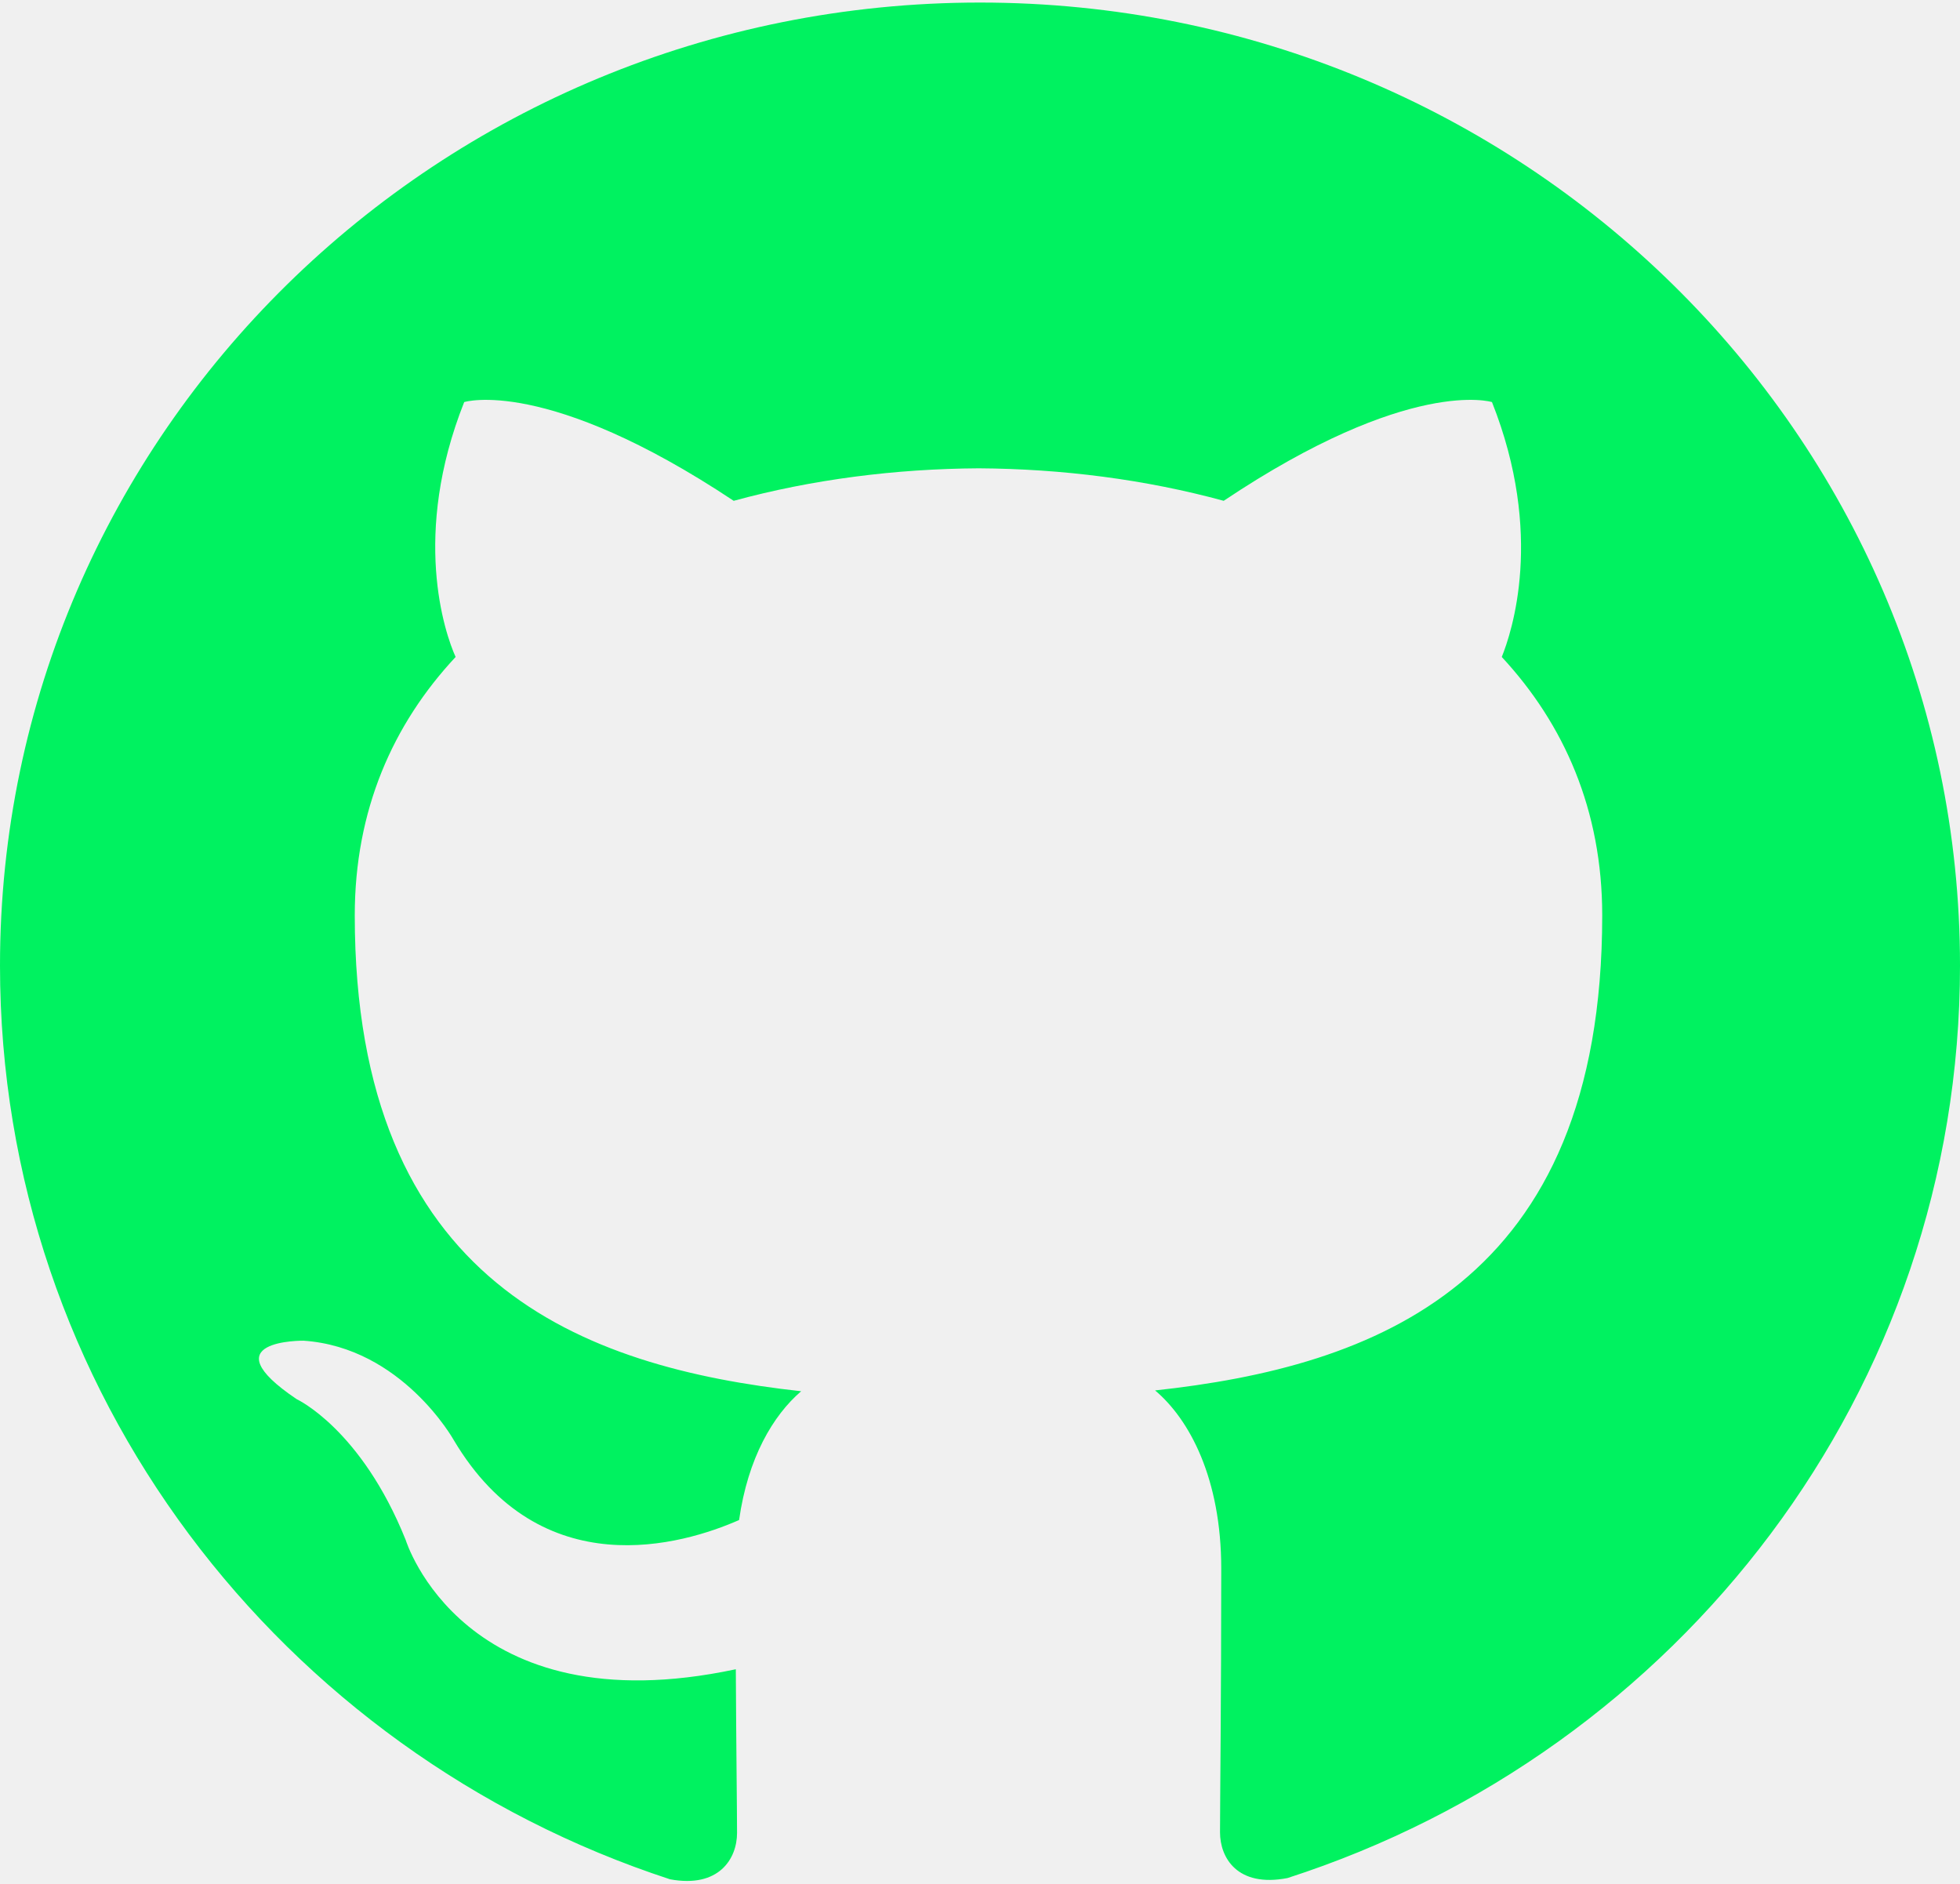
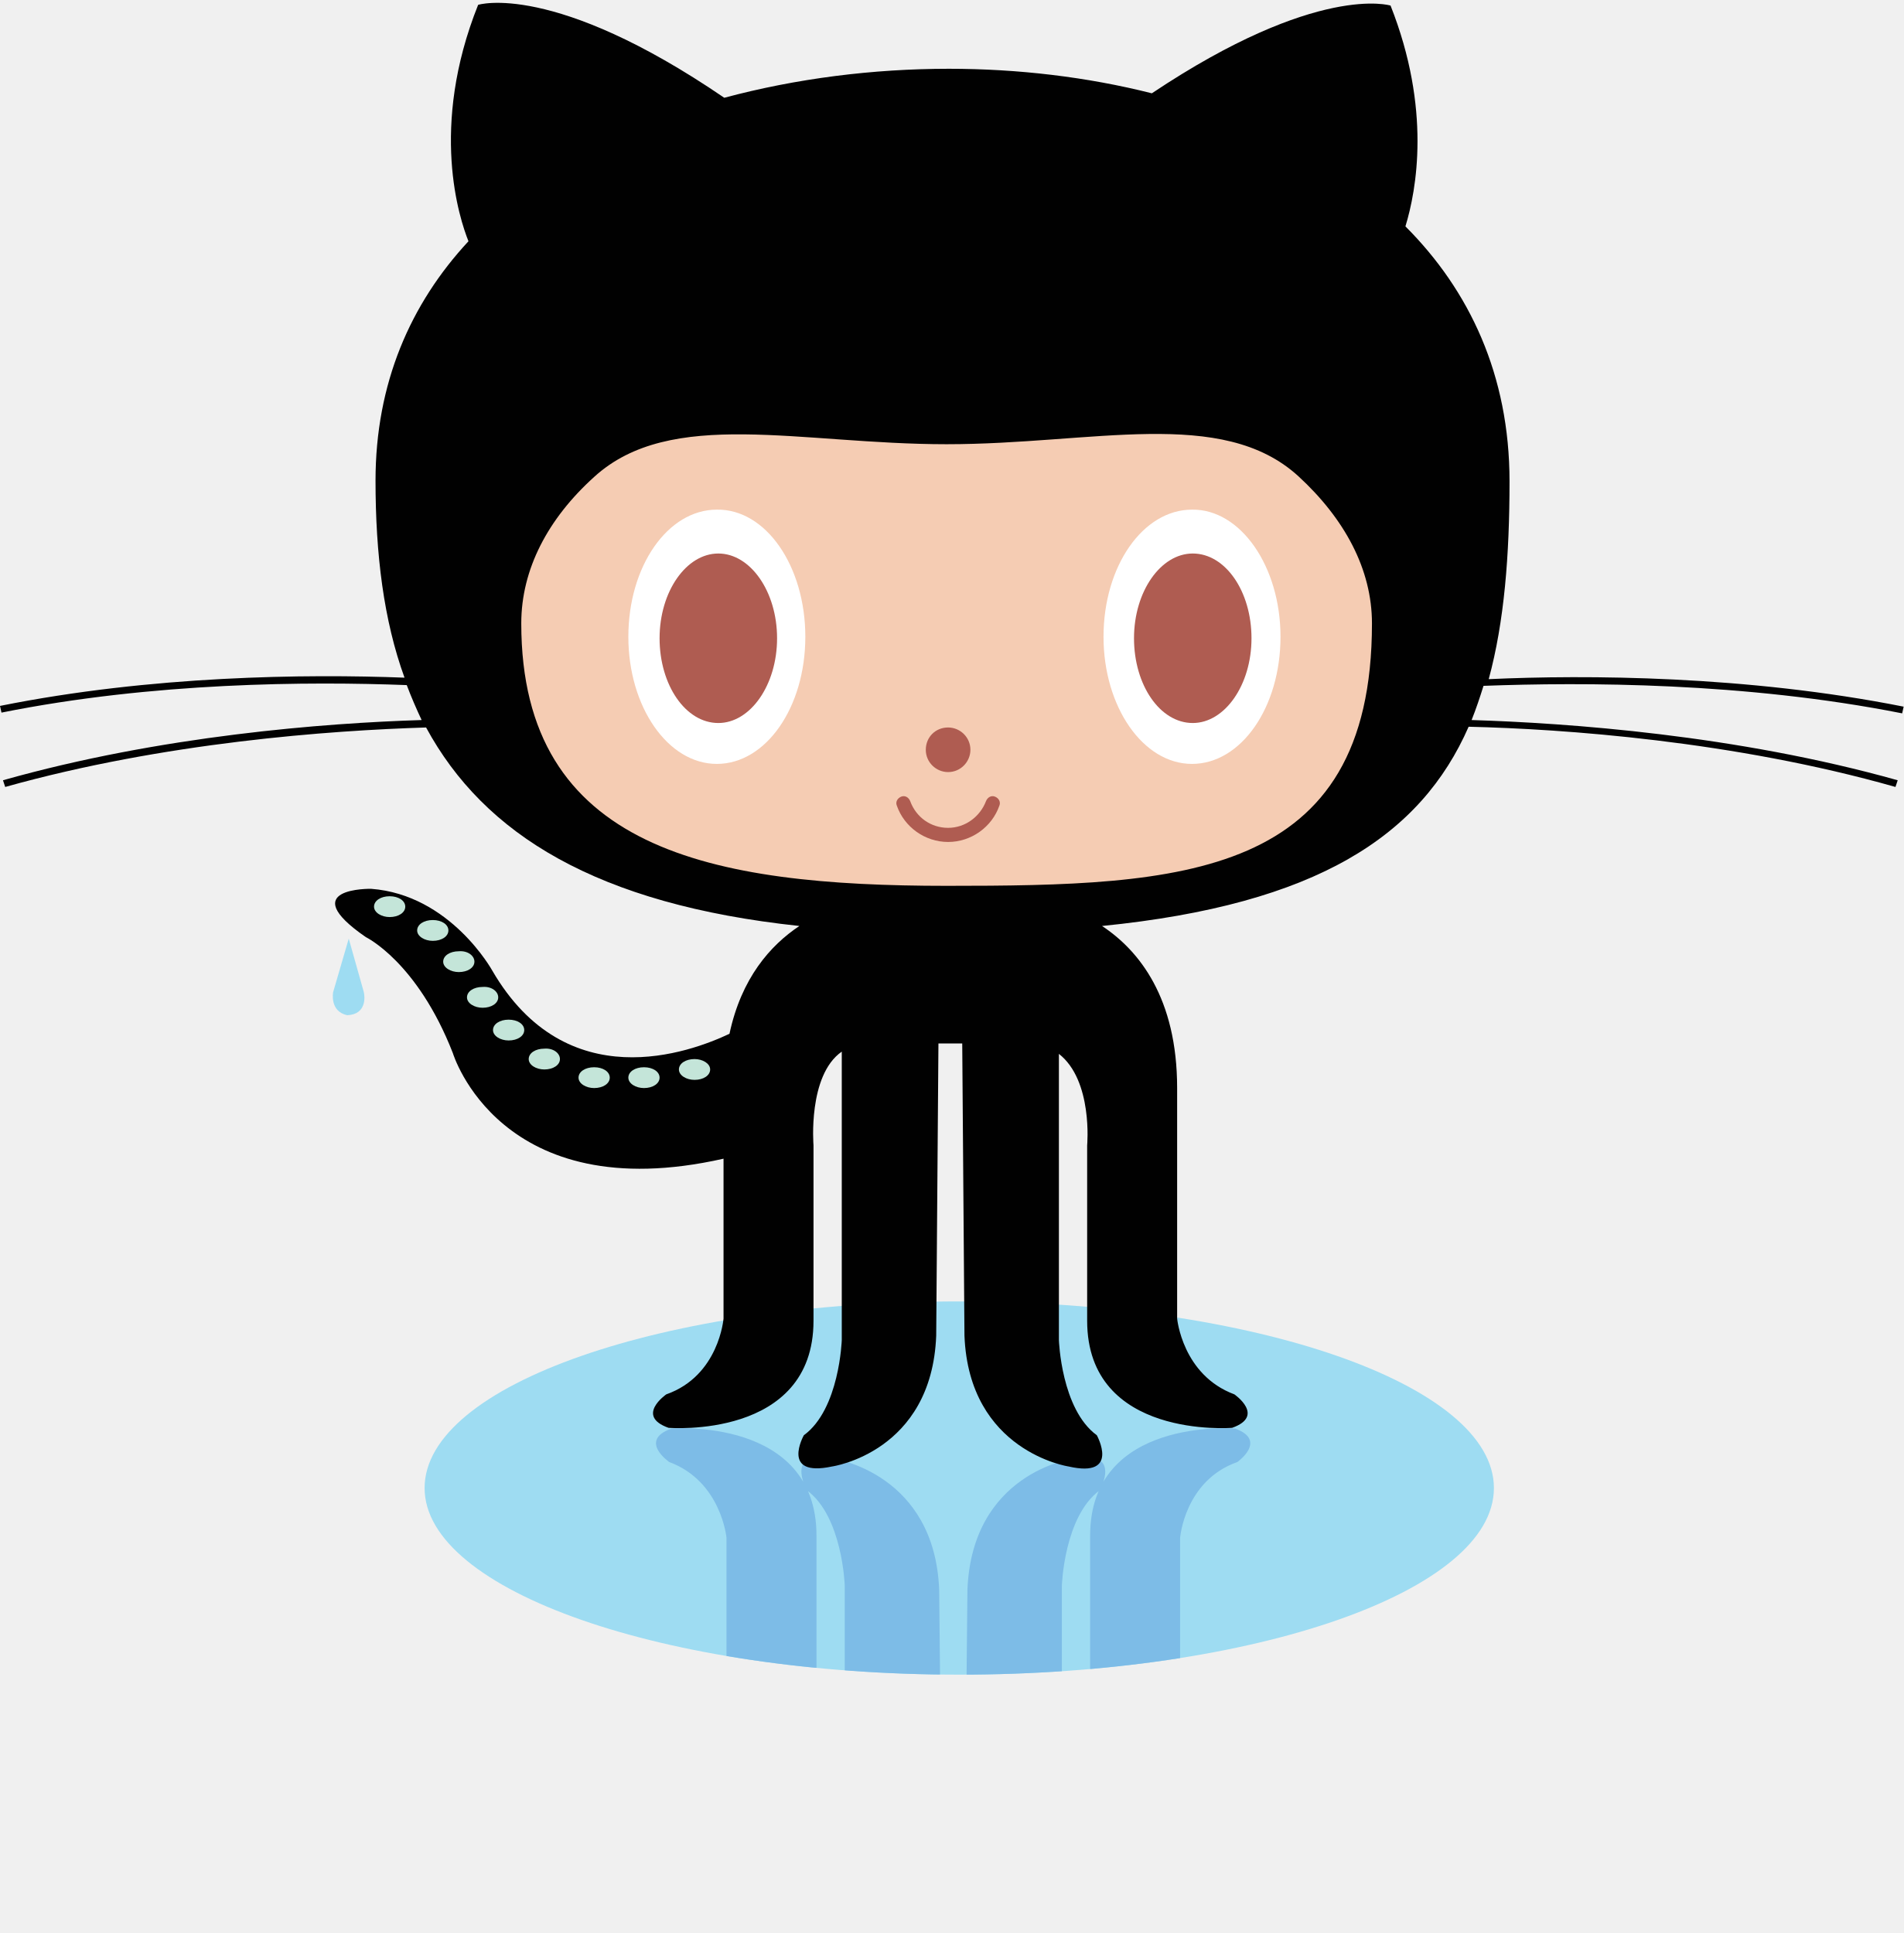
- <svg xmlns="http://www.w3.org/2000/svg" width="512" height="492" viewBox="0 0 512 492" fill="none">
-   <path d="M256 0.667C114.56 0.667 0 113.307 0 252.229C0 363.397 73.344 457.669 175.04 490.907C187.84 493.275 192.533 485.488 192.533 478.811C192.533 472.837 192.32 457.008 192.213 436.037C121.003 451.205 105.984 402.288 105.984 402.288C94.336 373.253 77.504 365.488 77.504 365.488C54.315 349.893 79.296 350.213 79.296 350.213C105.003 351.963 118.507 376.133 118.507 376.133C141.333 414.597 178.432 403.483 193.067 397.061C195.371 380.784 201.963 369.712 209.28 363.419C152.427 357.125 92.672 335.493 92.672 239.109C92.672 211.653 102.592 189.211 119.019 171.611C116.139 165.253 107.499 139.675 121.259 105.029C121.259 105.029 142.699 98.288 191.659 130.821C212.139 125.232 233.899 122.459 255.659 122.331C277.419 122.459 299.179 125.232 319.659 130.821C368.299 98.288 389.739 105.029 389.739 105.029C403.499 139.675 394.859 165.253 392.299 171.611C408.619 189.211 418.539 211.653 418.539 239.109C418.539 335.749 358.699 357.019 301.739 363.205C310.699 370.757 319.019 386.181 319.019 409.755C319.019 443.419 318.699 470.469 318.699 478.64C318.699 485.232 323.179 493.104 336.299 490.587C438.72 457.563 512 363.227 512 252.229C512 113.307 397.376 0.667 256 0.667V0.667Z" fill="#00F260" />
+ <svg xmlns="http://www.w3.org/2000/svg" xmlns:xlink="http://www.w3.org/1999/xlink" width="256px" height="260px" viewBox="0 0 256 259.3" version="1.1" preserveAspectRatio="xMidYMid">
+   <g>
+     <path fill="#9EDCF2" d="M200.9,199.8c0,13.9-32.2,25.1-71.9,25.1c-39.7,0-71.9-11.3-71.9-25.1c0-13.9,32.2-25.1,71.9-25.1C168.7,174.7,200.9,185.9,200.9,199.8L200.9,199.8z M200.9,199.8" />
+     <g>
+       <defs>
+         <path id="SVGID_1_" d="M98.1,244.8c1.6,7.5,5.5,11.9,9.4,14.5l41.1,0c5-3.4,10.1-9.8,10.1-21.8v-31c0,0,0.6-7.7,7.7-10.2c0,0,4.1-2.9-0.3-4.5c0,0-19.5-1.6-19.5,14.4v23.6c0,0,0.8,8.7-3.8,12.3v-29.2c0,0,0.3-9.3,5.1-12.8c0,0,3.2-5.7-3.8-4.2c0,0-13.4,1.9-14,17.6l-0.3,30h-3.2l-0.3-30c-0.6-15.6-14-17.6-14-17.6c-7-1.6-3.8,4.2-3.8,4.2c4.8,3.5,5.1,12.8,5.1,12.8v29.5c-4.6-3.3-3.8-12.6-3.8-12.6v-23.6c0-16-19.5-14.4-19.5-14.4c-4.5,1.6-0.3,4.5-0.3,4.5c7,2.6,7.7,10.2,7.7,10.2v21.7L98.1,244.8z" />
+       </defs>
+       <clipPath id="SVGID_2_">
+         <use xlink:href="#SVGID_1_" overflow="visible" />
+       </clipPath>
+       <path clip-path="url(#SVGID_2_)" fill="#7DBCE7" d="M200.9,199.8c0,13.9-32.2,25.1-71.9,25.1c-39.7,0-71.9-11.3-71.9-25.1c0-13.9,32.2-25.1,71.9-25.1C168.7,174.7,200.9,185.9,200.9,199.8L200.9,199.8z M200.9,199.8" />
+     </g>
+     <path fill="#9EDCF2" d="M46.9,125.9l-2.1,7.2c0,0-0.5,2.6,1.9,3.1c2.6-0.1,2.4-2.5,2.2-3.2L46.9,125.9L46.9,125.9z M46.9,125.9" />
+     <path fill="#010101" d="M255.8,95.6l0.2-0.9c-21.1-4.2-42.7-4.3-55.8-3.7c2.1-7.7,2.8-16.7,2.8-26.6c0-14.3-5.4-25.7-14-34.3c1.5-4.9,3.5-15.8-2-29.7c0,0-9.8-3.1-32.1,11.8c-8.7-2.2-18-3.3-27.3-3.3c-10.2,0-20.5,1.3-30.2,3.9C74.4-2.9,64.3,0.3,64.3,0.3c-6.6,16.5-2.5,28.8-1.3,31.8c-7.8,8.4-12.5,19.1-12.5,32.2c0,9.9,1.1,18.8,3.9,26.5c-13.2-0.5-34-0.3-54.4,3.8l0.2,0.9c20.4-4.1,41.4-4.2,54.5-3.7c0.6,1.6,1.3,3.2,2,4.7c-13,0.4-35.1,2.1-56.3,8.1l0.3,0.9c21.4-6,43.7-7.6,56.6-8c7.8,14.4,23,23.8,50.2,26.7c-3.9,2.6-7.8,7-9.4,14.5c-5.3,2.5-21.9,8.7-31.9-8.5c0,0-5.6-10.2-16.3-11c0,0-10.4-0.2-0.7,6.5c0,0,6.9,3.3,11.7,15.6c0,0,6.3,21,36.4,14.2V177c0,0-0.6,7.7-7.7,10.2c0,0-4.2,2.9,0.3,4.5c0,0,19.5,1.6,19.5-14.4v-23.6c0,0-0.8-9.4,3.8-12.6v38.8c0,0-0.3,9.3-5.1,12.8c0,0-3.2,5.7,3.8,4.2c0,0,13.4-1.9,14-17.6l0.3-39.3h3.2l0.3,39.3c0.6,15.6,14,17.6,14,17.6c7,1.6,3.8-4.2,3.8-4.2c-4.8-3.5-5.1-12.8-5.1-12.8v-38.5c4.6,3.6,3.8,12.3,3.8,12.3v23.6c0,16,19.5,14.4,19.5,14.4c4.5-1.6,0.3-4.5,0.3-4.5c-7-2.6-7.7-10.2-7.7-10.2v-31c0-12.1-5.1-18.5-10.1-21.8c29-2.9,42.9-12.2,49.3-26.8c12.7,0.3,35.6,1.9,57.4,8.1l0.3-0.9c-21.7-6.1-44.4-7.7-57.3-8.1c0.6-1.5,1.1-3,1.6-4.6C212.9,91.4,234.6,91.4,255.8,95.6L255.8,95.6z M255.8,95.6" />
+     <path fill="#F5CCB3" d="M174.6,63.7c6.2,5.7,9.9,12.5,9.9,19.8c0,34.4-25.6,35.3-57.2,35.3c-31.6,0-57.2-4.8-57.2-35.3c0-7.3,3.6-14.1,9.8-19.7c10.3-9.4,27.7-4.4,47.4-4.4C147,59.4,164.3,54.3,174.6,63.7L174.6,63.7z M174.6,63.7" />
+     <path fill="#FFFFFF" d="M108.3,85.3c0,9.5-5.3,17.1-11.9,17.1c-6.6,0-11.9-7.7-11.9-17.1c0-9.5,5.3-17.1,11.9-17.1C103,68.1,108.3,75.8,108.3,85.3L108.3,85.3z M108.3,85.3" />
+     <path fill="#AF5C51" d="M104.5,85.5c0,6.3-3.6,11.4-7.9,11.4c-4.4,0-7.9-5.1-7.9-11.4c0-6.3,3.6-11.4,7.9-11.4C100.9,74.1,104.5,79.2,104.5,85.5L104.5,85.5z M104.5,85.5" />
+     <path fill="#FFFFFF" d="M172.2,85.3c0,9.5-5.3,17.1-11.9,17.1c-6.6,0-11.9-7.7-11.9-17.1c0-9.5,5.3-17.1,11.9-17.1C166.8,68.1,172.2,75.8,172.2,85.3L172.2,85.3z M172.2,85.3" />
+     <path fill="#AF5C51" d="M168.3,85.5c0,6.3-3.6,11.4-7.9,11.4c-4.4,0-7.9-5.1-7.9-11.4c0-6.3,3.6-11.4,7.9-11.4C164.8,74.1,168.3,79.2,168.3,85.5L168.3,85.5z M168.3,85.5" />
+     <path fill="#AF5C51" d="M130.5,100.5c0,1.6-1.3,3-3,3c-1.6,0-3-1.3-3-3s1.3-3,3-3C129.1,97.5,130.5,98.8,130.5,100.5L130.5,100.5z M130.5,100.5" />
+     <path fill="#AF5C51" d="M120.6,108c-0.2-0.5,0.1-1,0.6-1.2c0.5-0.2,1,0.1,1.2,0.6c0.8,2.2,2.8,3.6,5.1,3.6c2.3,0,4.3-1.5,5.1-3.6c0.2-0.5,0.7-0.8,1.2-0.6c0.5,0.2,0.8,0.7,0.6,1.2c-1,2.9-3.8,4.9-6.9,4.9C124.4,112.9,121.6,110.9,120.6,108L120.6,108z M120.6,108" />
+     <path fill="#C4E5D9" d="M54.5,121.6c0,0.8-0.9,1.4-2.1,1.4c-1.1,0-2.1-0.6-2.1-1.4c0-0.8,0.9-1.4,2.1-1.4C53.6,120.2,54.5,120.8,54.5,121.6L54.5,121.6z M54.5,121.6" />
+     <path fill="#C4E5D9" d="M60.3,124.8c0,0.8-0.9,1.4-2.1,1.4c-1.1,0-2.1-0.6-2.1-1.4c0-0.8,0.9-1.4,2.1-1.4C59.4,123.4,60.3,124,60.3,124.8L60.3,124.8z M60.3,124.8" />
+     <path fill="#C4E5D9" d="M63.8,129c0,0.8-0.9,1.4-2.1,1.4c-1.1,0-2.1-0.6-2.1-1.4c0-0.8,0.9-1.4,2.1-1.4C62.9,127.5,63.8,128.2,63.8,129L63.8,129z M63.8,129" />
+     <path fill="#C4E5D9" d="M67,133.8c0,0.8-0.9,1.4-2.1,1.4c-1.1,0-2.1-0.6-2.1-1.4c0-0.8,0.9-1.4,2.1-1.4C66.1,132.3,67,133,67,133.8L67,133.8z M67,133.8" />
+     <path fill="#C4E5D9" d="M70.5,138.2c0,0.8-0.9,1.4-2.1,1.4c-1.1,0-2.1-0.6-2.1-1.4c0-0.8,0.9-1.4,2.1-1.4C69.6,136.8,70.5,137.4,70.5,138.2L70.5,138.2z M70.5,138.2" />
+     <path fill="#C4E5D9" d="M75.3,142.1c0,0.8-0.9,1.4-2.1,1.4c-1.1,0-2.1-0.6-2.1-1.4c0-0.8,0.9-1.4,2.1-1.4C74.4,140.6,75.3,141.3,75.3,142.1L75.3,142.1z M75.3,142.1" />
+     <path fill="#C4E5D9" d="M82,144.6c0,0.8-0.9,1.4-2.1,1.4c-1.1,0-2.1-0.6-2.1-1.4c0-0.8,0.9-1.4,2.1-1.4C81.1,143.2,82,143.8,82,144.6L82,144.6z M82,144.6" />
+     <path fill="#C4E5D9" d="M88.7,144.6c0,0.8-0.9,1.4-2.1,1.4c-1.1,0-2.1-0.6-2.1-1.4c0-0.8,0.9-1.4,2.1-1.4C87.8,143.2,88.7,143.8,88.7,144.6L88.7,144.6z M88.7,144.6" />
+     <path fill="#C4E5D9" d="M95.5,143.5c0,0.8-0.9,1.4-2.1,1.4c-1.1,0-2.1-0.6-2.1-1.4c0-0.8,0.9-1.4,2.1-1.4C94.5,142.1,95.5,142.7,95.5,143.5L95.5,143.5z M95.5,143.5" />
+   </g>
</svg>
